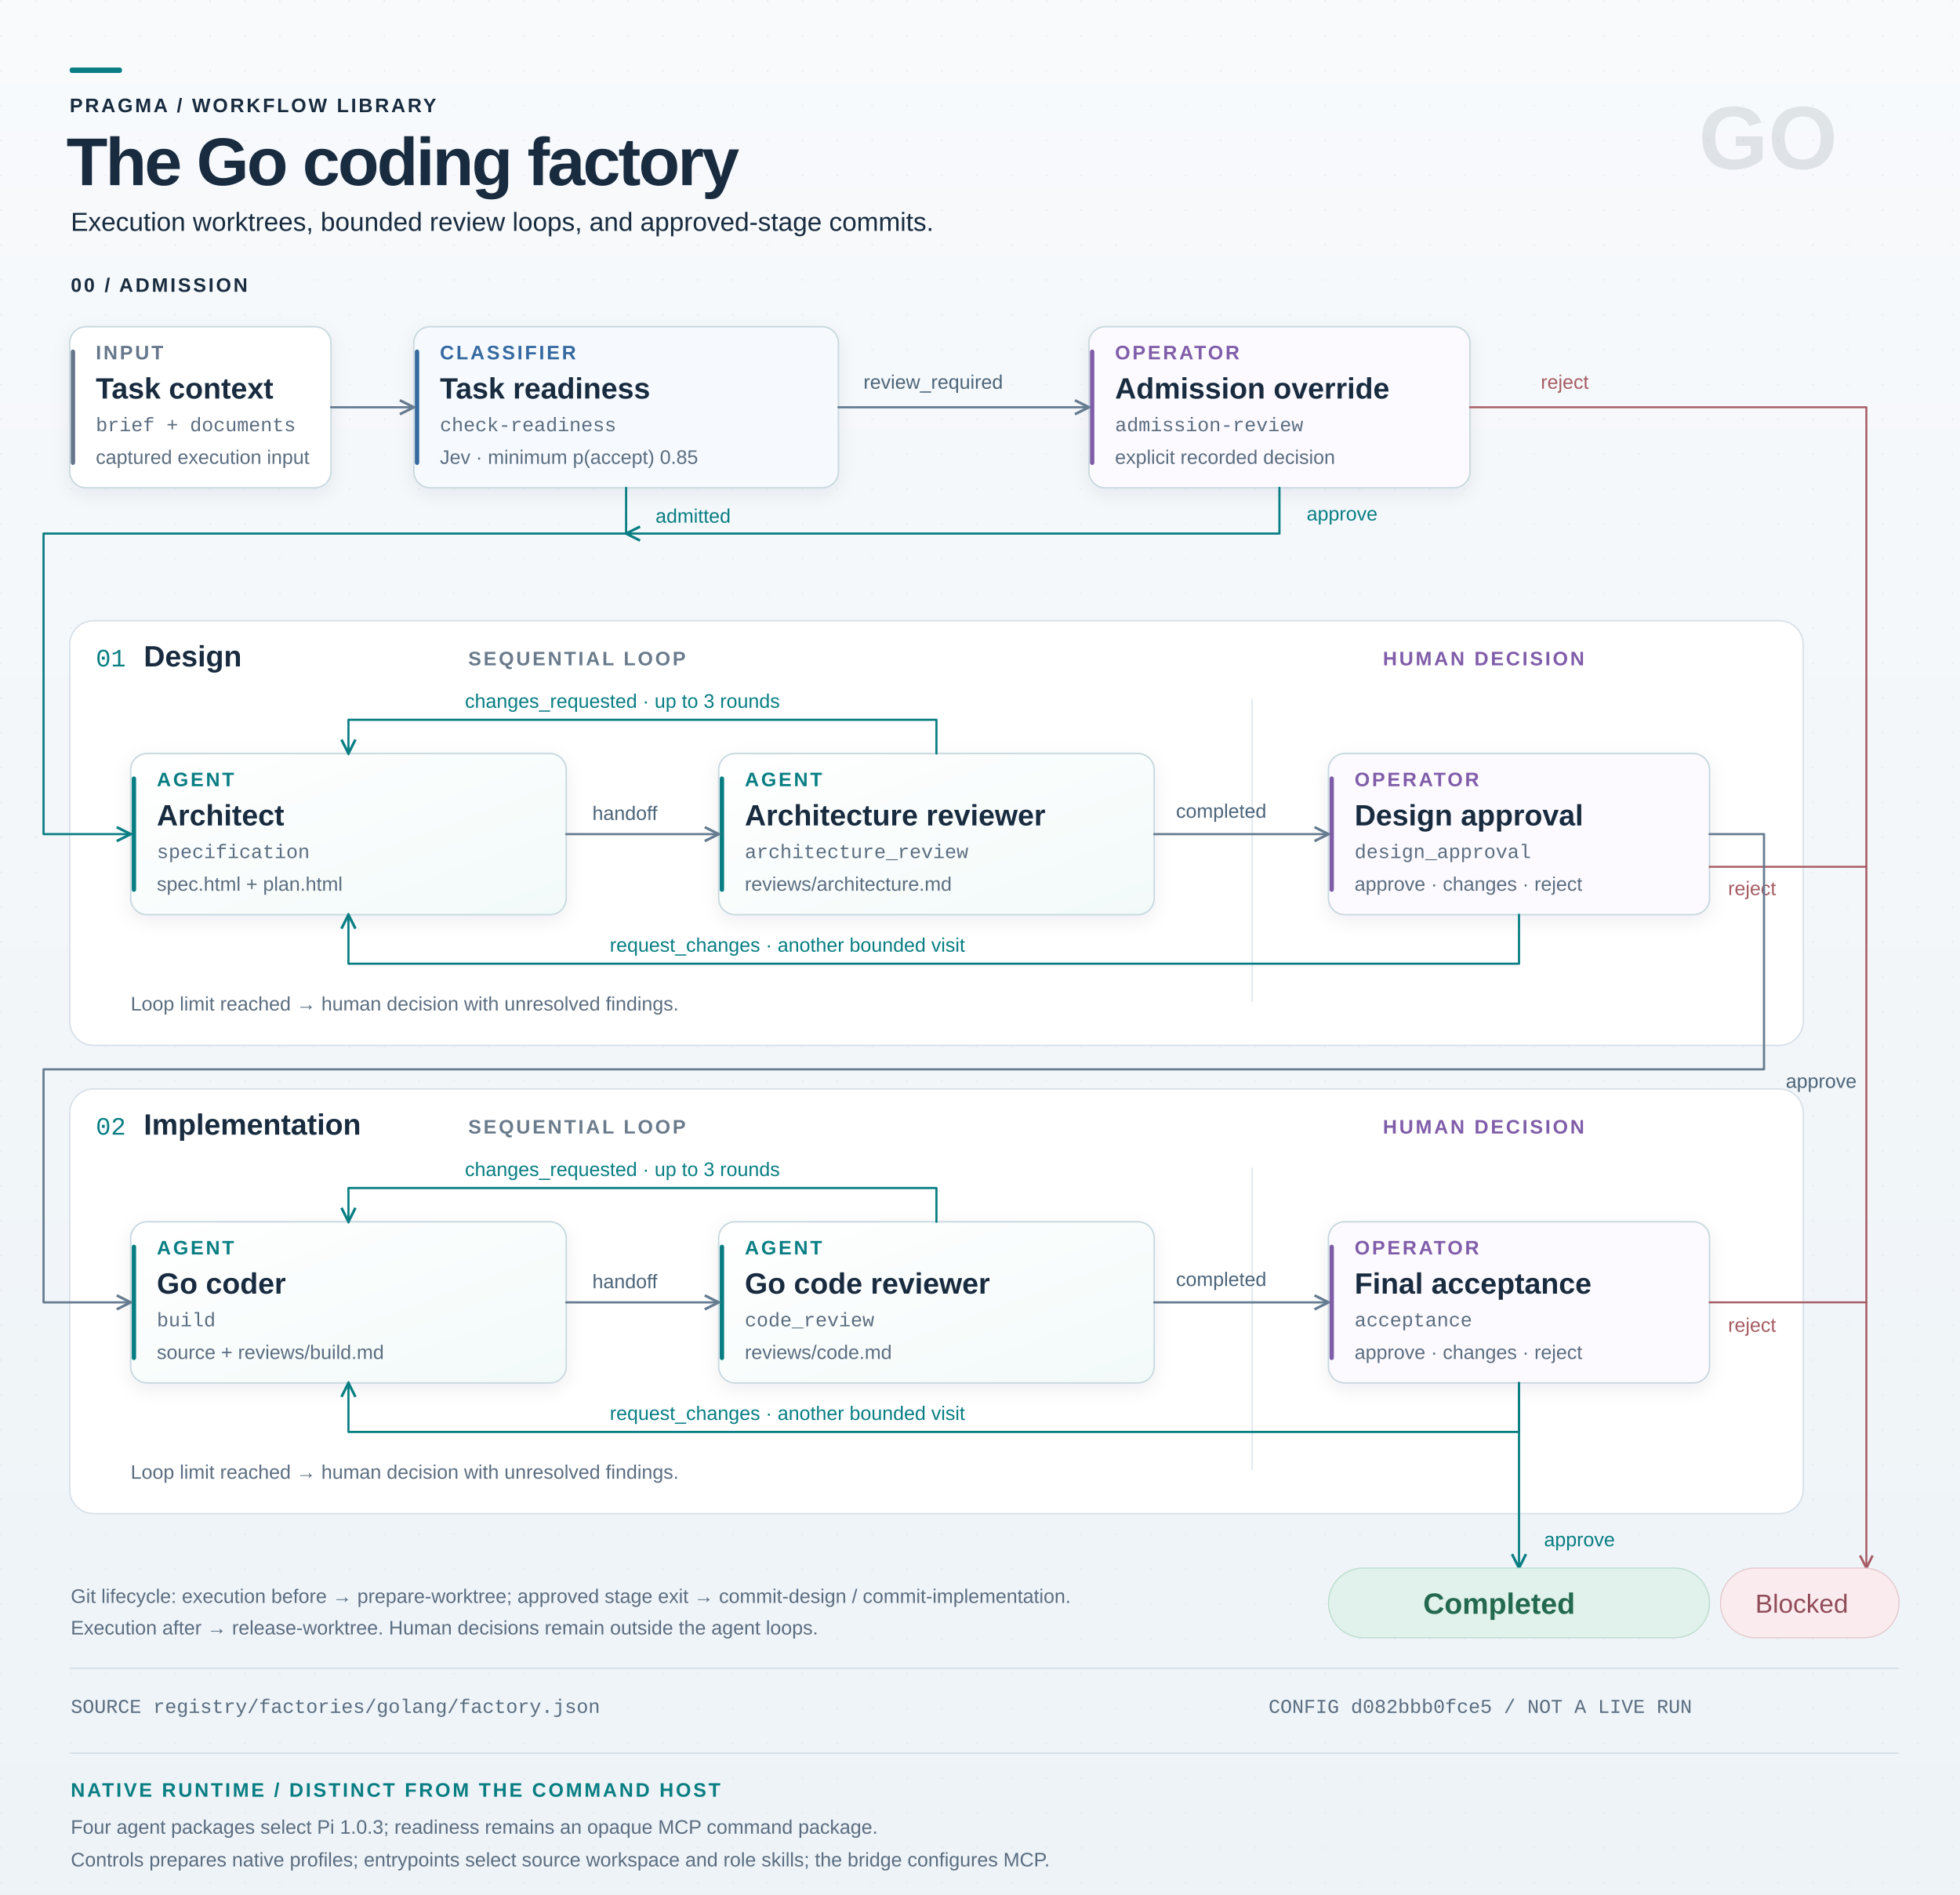
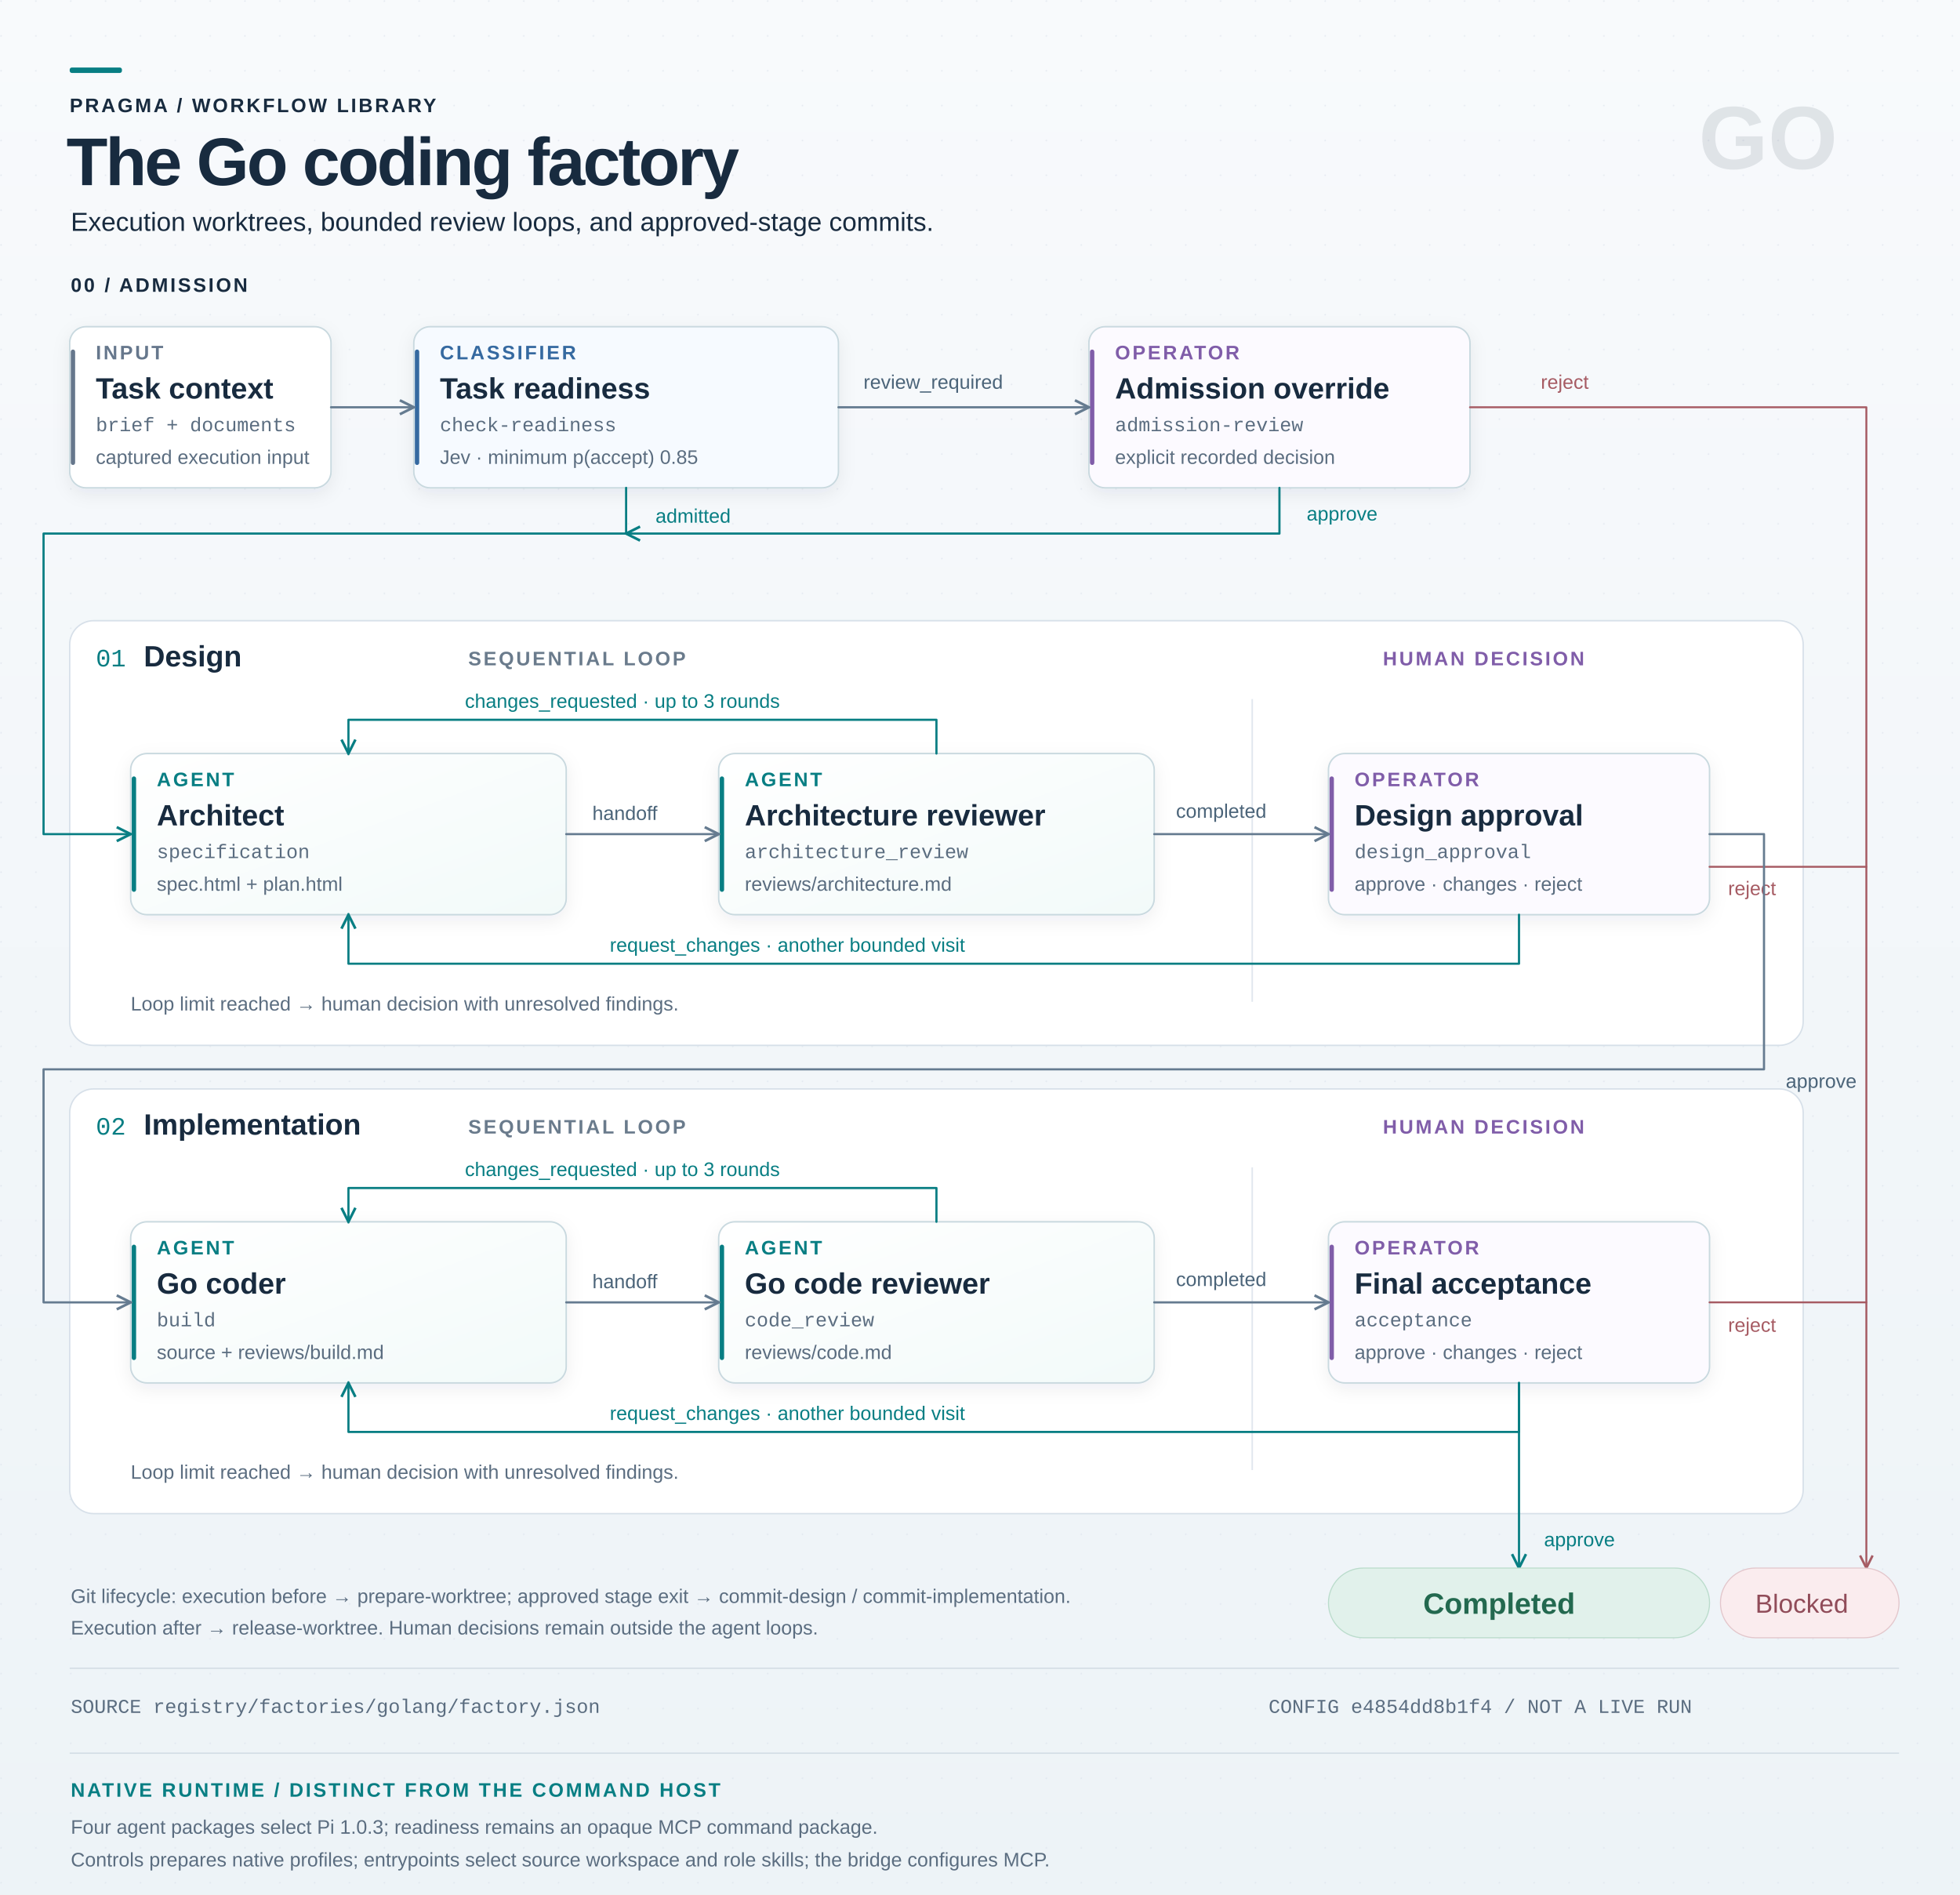
<svg xmlns="http://www.w3.org/2000/svg" width="1800" height="1740" viewBox="0 0 1800 1740" role="img" aria-labelledby="title description">
  <defs>
    <pattern id="grid" width="32" height="32" patternUnits="userSpaceOnUse">
      <circle cx="1" cy="1" r="0.7" fill="#d5dde8" opacity="0.55" />
    </pattern>
    <linearGradient id="paper" x2="0" y2="1">
      <stop stop-color="#f8fafc" />
      <stop offset="1" stop-color="#edf3f7" />
    </linearGradient>
    <linearGradient id="agentfill" x2="1" y2="1">
      <stop stop-color="#ffffff" />
      <stop offset="1" stop-color="#f2faf9" />
    </linearGradient>
    <filter id="shadow" x="-15%" y="-20%" width="140%" height="150%">
      <feDropShadow dx="0" dy="5" stdDeviation="8" flood-color="#193047" flood-opacity="0.07" />
    </filter>
    <marker id="arrow" viewBox="0 0 10 10" refX="9" refY="5" markerWidth="8" markerHeight="8" orient="auto-start-reverse">
      <path d="M 1 1 L 9 5 L 1 9" fill="none" stroke="#657b90" stroke-width="1.5" />
    </marker>
    <marker id="teal" viewBox="0 0 10 10" refX="9" refY="5" markerWidth="8" markerHeight="8" orient="auto">
      <path d="M 1 1 L 9 5 L 1 9" fill="none" stroke="#087e83" stroke-width="1.5" />
    </marker>
    <marker id="red" viewBox="0 0 10 10" refX="9" refY="5" markerWidth="8" markerHeight="8" orient="auto">
      <path d="M 1 1 L 9 5 L 1 9" fill="none" stroke="#a65b63" stroke-width="1.5" />
    </marker>
  </defs>
  <style>
text {font-family: -apple-system, BlinkMacSystemFont, 'Helvetica Neue', Arial, sans-serif;fill:#182b3f}
.mono {font-family:'SFMono-Regular',Consolas,'Liberation Mono',monospace}
.small {font-size:18px;fill:#5b6d80}.label {font-size:18px;letter-spacing:2px;font-weight:600}.title {font-size:27px;font-weight:600}
.route {font-size:18px;fill:#4b6479}.node {fill:url(#agentfill);stroke:#c9d9df;stroke-width:1.4;filter:url(#shadow)}
.line {fill:none;stroke:#657b90;stroke-width:2;stroke-linejoin:round;stroke-linecap:round;marker-end:url(#arrow)}
.return {fill:none;stroke:#087e83;stroke-width:2;stroke-linejoin:round;stroke-linecap:round;marker-end:url(#teal)}
.reject {fill:none;stroke:#a65b63;stroke-width:1.8;stroke-linejoin:round;stroke-linecap:round}
</style>
  <rect width="1800" height="1740" fill="url(#paper)" />
  <rect width="1800" height="1740" fill="url(#grid)" />
  <rect x="64" y="62" width="48" height="5" rx="2" fill="#087e83" />
  <text x="64" y="103" class="label">PRAGMA / WORKFLOW LIBRARY</text>
  <text x="61" y="170" font-size="62" font-weight="600" letter-spacing="-2">The Go coding factory</text>
  <text x="65" y="212" font-size="24" fill="#5b6d80">Execution worktrees, bounded review loops, and approved-stage commits.</text>
  <text x="1560" y="155" font-size="82" font-weight="600" fill="#087e83" opacity="0.11">GO</text>
  <text x="65" y="268" class="label">00 / ADMISSION</text>
  <rect x="64" y="300" width="240" height="148" rx="15" class="node" style="fill:#ffffff" />
  <rect x="65" y="321" width="4" height="106" rx="2" fill="#66778c" />
  <text x="88" y="330" class="label" style="fill:#66778c">INPUT</text>
  <text x="88" y="366" class="title">Task context</text>
  <text x="88" y="396" class="mono small">brief + documents</text>
  <text x="88" y="426" class="small">captured execution input</text>
  <rect x="380" y="300" width="390" height="148" rx="15" class="node" style="fill:#f6faff" />
  <rect x="381" y="321" width="4" height="106" rx="2" fill="#3569a0" />
  <text x="404" y="330" class="label" style="fill:#3569a0">CLASSIFIER</text>
  <text x="404" y="366" class="title">Task readiness</text>
  <text x="404" y="396" class="mono small">check-readiness</text>
  <text x="404" y="426" class="small">Jev · minimum p(accept) 0.85</text>
  <rect x="1000" y="300" width="350" height="148" rx="15" class="node" style="fill:#fcfaff" />
  <rect x="1001" y="321" width="4" height="106" rx="2" fill="#805da9" />
  <text x="1024" y="330" class="label" style="fill:#805da9">OPERATOR</text>
  <text x="1024" y="366" class="title">Admission override</text>
  <text x="1024" y="396" class="mono small">admission-review</text>
  <text x="1024" y="426" class="small">explicit recorded decision</text>
  <path d="M 304 374 H 380" class="line" />
  <path d="M 770 374 H 1000" class="line" />
  <text x="793" y="357" class="route">review_required</text>
  <text x="602" y="480" class="route" style="fill:#087e83">admitted</text>
  <path d="M 1175 448 V 490 H 575" class="return" />
  <text x="1200" y="478" class="route" style="fill:#087e83">approve</text>
  <path d="M 1350 374 H 1714 V 1440" class="reject" marker-end="url(#red)" />
  <text x="1415" y="357" class="route" style="fill:#a65b63">reject</text>
  <rect x="64" y="570" width="1592" height="390" rx="22" fill="#ffffff" stroke="#d7e0e9" stroke-width="1.3" />
  <text x="88" y="612" class="mono" font-size="23" style="fill:#087e83">01</text>
  <text x="132" y="612" class="title">Design</text>
  <text x="430" y="611" class="label" style="fill:#6a7b8c">SEQUENTIAL LOOP</text>
  <text x="1270" y="611" class="label" style="fill:#805da9">HUMAN DECISION</text>
  <path d="M 1150 642 V 920" stroke="#e1e7ee" stroke-width="1.4" />
  <rect x="120" y="692" width="400" height="148" rx="15" class="node" style="fill:url(#agentfill)" />
  <rect x="121" y="713" width="4" height="106" rx="2" fill="#087e83" />
  <text x="144" y="722" class="label" style="fill:#087e83">AGENT</text>
  <text x="144" y="758" class="title">Architect</text>
  <text x="144" y="788" class="mono small">specification</text>
  <text x="144" y="818" class="small">spec.html + plan.html</text>
  <rect x="660" y="692" width="400" height="148" rx="15" class="node" style="fill:url(#agentfill)" />
  <rect x="661" y="713" width="4" height="106" rx="2" fill="#087e83" />
  <text x="684" y="722" class="label" style="fill:#087e83">AGENT</text>
  <text x="684" y="758" class="title">Architecture reviewer</text>
  <text x="684" y="788" class="mono small">architecture_review</text>
  <text x="684" y="818" class="small">reviews/architecture.md</text>
  <rect x="1220" y="692" width="350" height="148" rx="15" class="node" style="fill:#fcfaff" />
  <rect x="1221" y="713" width="4" height="106" rx="2" fill="#805da9" />
  <text x="1244" y="722" class="label" style="fill:#805da9">OPERATOR</text>
  <text x="1244" y="758" class="title">Design approval</text>
  <text x="1244" y="788" class="mono small">design_approval</text>
  <text x="1244" y="818" class="small">approve · changes · reject</text>
  <path d="M 520 766 H 660" class="line" />
  <text x="544" y="753" class="route">handoff</text>
  <path d="M 1060 766 H 1220" class="line" />
  <text x="1080" y="751" class="route">completed</text>
  <path d="M 860 692 V 661 H 320 V 692" class="return" />
  <text x="427" y="650" class="route" style="fill:#087e83">changes_requested · up to 3 rounds</text>
  <path d="M 1395 840 V 885 H 320 V 840" class="return" />
  <text x="560" y="874" class="route" style="fill:#087e83">request_changes · another bounded visit</text>
  <text x="120" y="928" class="small">Loop limit reached → human decision with unresolved findings.</text>
  <text x="1640" y="999" class="route">approve</text>
  <path d="M 1570 796 H 1714" class="reject" />
  <text x="1587" y="822" class="route" style="fill:#a65b63">reject</text>
  <rect x="64" y="1000" width="1592" height="390" rx="22" fill="#ffffff" stroke="#d7e0e9" stroke-width="1.3" />
  <text x="88" y="1042" class="mono" font-size="23" style="fill:#087e83">02</text>
  <text x="132" y="1042" class="title">Implementation</text>
  <text x="430" y="1041" class="label" style="fill:#6a7b8c">SEQUENTIAL LOOP</text>
  <text x="1270" y="1041" class="label" style="fill:#805da9">HUMAN DECISION</text>
  <path d="M 1150 1072 V 1350" stroke="#e1e7ee" stroke-width="1.4" />
  <rect x="120" y="1122" width="400" height="148" rx="15" class="node" style="fill:url(#agentfill)" />
  <rect x="121" y="1143" width="4" height="106" rx="2" fill="#087e83" />
  <text x="144" y="1152" class="label" style="fill:#087e83">AGENT</text>
  <text x="144" y="1188" class="title">Go coder</text>
  <text x="144" y="1218" class="mono small">build</text>
  <text x="144" y="1248" class="small">source + reviews/build.md</text>
  <rect x="660" y="1122" width="400" height="148" rx="15" class="node" style="fill:url(#agentfill)" />
  <rect x="661" y="1143" width="4" height="106" rx="2" fill="#087e83" />
  <text x="684" y="1152" class="label" style="fill:#087e83">AGENT</text>
  <text x="684" y="1188" class="title">Go code reviewer</text>
  <text x="684" y="1218" class="mono small">code_review</text>
  <text x="684" y="1248" class="small">reviews/code.md</text>
  <rect x="1220" y="1122" width="350" height="148" rx="15" class="node" style="fill:#fcfaff" />
  <rect x="1221" y="1143" width="4" height="106" rx="2" fill="#805da9" />
  <text x="1244" y="1152" class="label" style="fill:#805da9">OPERATOR</text>
  <text x="1244" y="1188" class="title">Final acceptance</text>
  <text x="1244" y="1218" class="mono small">acceptance</text>
  <text x="1244" y="1248" class="small">approve · changes · reject</text>
  <path d="M 520 1196 H 660" class="line" />
  <text x="544" y="1183" class="route">handoff</text>
  <path d="M 1060 1196 H 1220" class="line" />
  <text x="1080" y="1181" class="route">completed</text>
  <path d="M 860 1122 V 1091 H 320 V 1122" class="return" />
  <text x="427" y="1080" class="route" style="fill:#087e83">changes_requested · up to 3 rounds</text>
  <path d="M 1395 1270 V 1315 H 320 V 1270" class="return" />
  <text x="560" y="1304" class="route" style="fill:#087e83">request_changes · another bounded visit</text>
  <text x="120" y="1358" class="small">Loop limit reached → human decision with unresolved findings.</text>
  <path d="M 575 448 V 490 H 40 V 766 H 120" class="return" />
  <path d="M 1570 766 H 1620 V 982 H 40 V 1196 H 120" class="line" />
  <path d="M 1395 1270 V 1440" class="return" />
  <text x="1418" y="1420" class="route" style="fill:#087e83">approve</text>
  <path d="M 1570 1196 H 1714" class="reject" />
  <text x="1587" y="1223" class="route" style="fill:#a65b63">reject</text>
  <rect x="1220" y="1440" width="350" height="64" rx="32" fill="#e1f1eb" stroke="#bbdccc" />
  <text x="1307" y="1482" class="title" style="fill:#23694f">Completed</text>
  <rect x="1580" y="1440" width="164" height="64" rx="32" fill="#faecee" stroke="#e3c7cc" />
  <text x="1612" y="1481" font-size="24" style="fill:#904c59">Blocked</text>
  <text x="65" y="1472" class="small">Git lifecycle: execution before → prepare-worktree; approved stage exit → commit-design / commit-implementation.</text>
  <text x="65" y="1501" class="small">Execution after → release-worktree. Human decisions remain outside the agent loops.</text>
  <path d="M 64 1532 H 1744" stroke="#ced9e2" />
  <text x="65" y="1573" class="mono small">SOURCE  registry/factories/golang/factory.json</text>
-   <text x="1165" y="1573" class="mono small">CONFIG d082bbb0fce5  /  NOT A LIVE RUN</text>
+   <text x="1165" y="1573" class="mono small">CONFIG e4854dd8b1f4  /  NOT A LIVE RUN</text>
  <path d="M64 1610 H1744" stroke="#ced9e2" />
  <text x="65" y="1650" class="label" style="fill:#087e83">NATIVE RUNTIME / DISTINCT FROM THE COMMAND HOST</text>
  <text x="65" y="1684" class="small">Four agent packages select Pi 1.0.3; readiness remains an opaque MCP command package.</text>
  <text x="65" y="1714" class="small">Controls prepares native profiles; entrypoints select source workspace and role skills; the bridge configures MCP.</text>
</svg>
